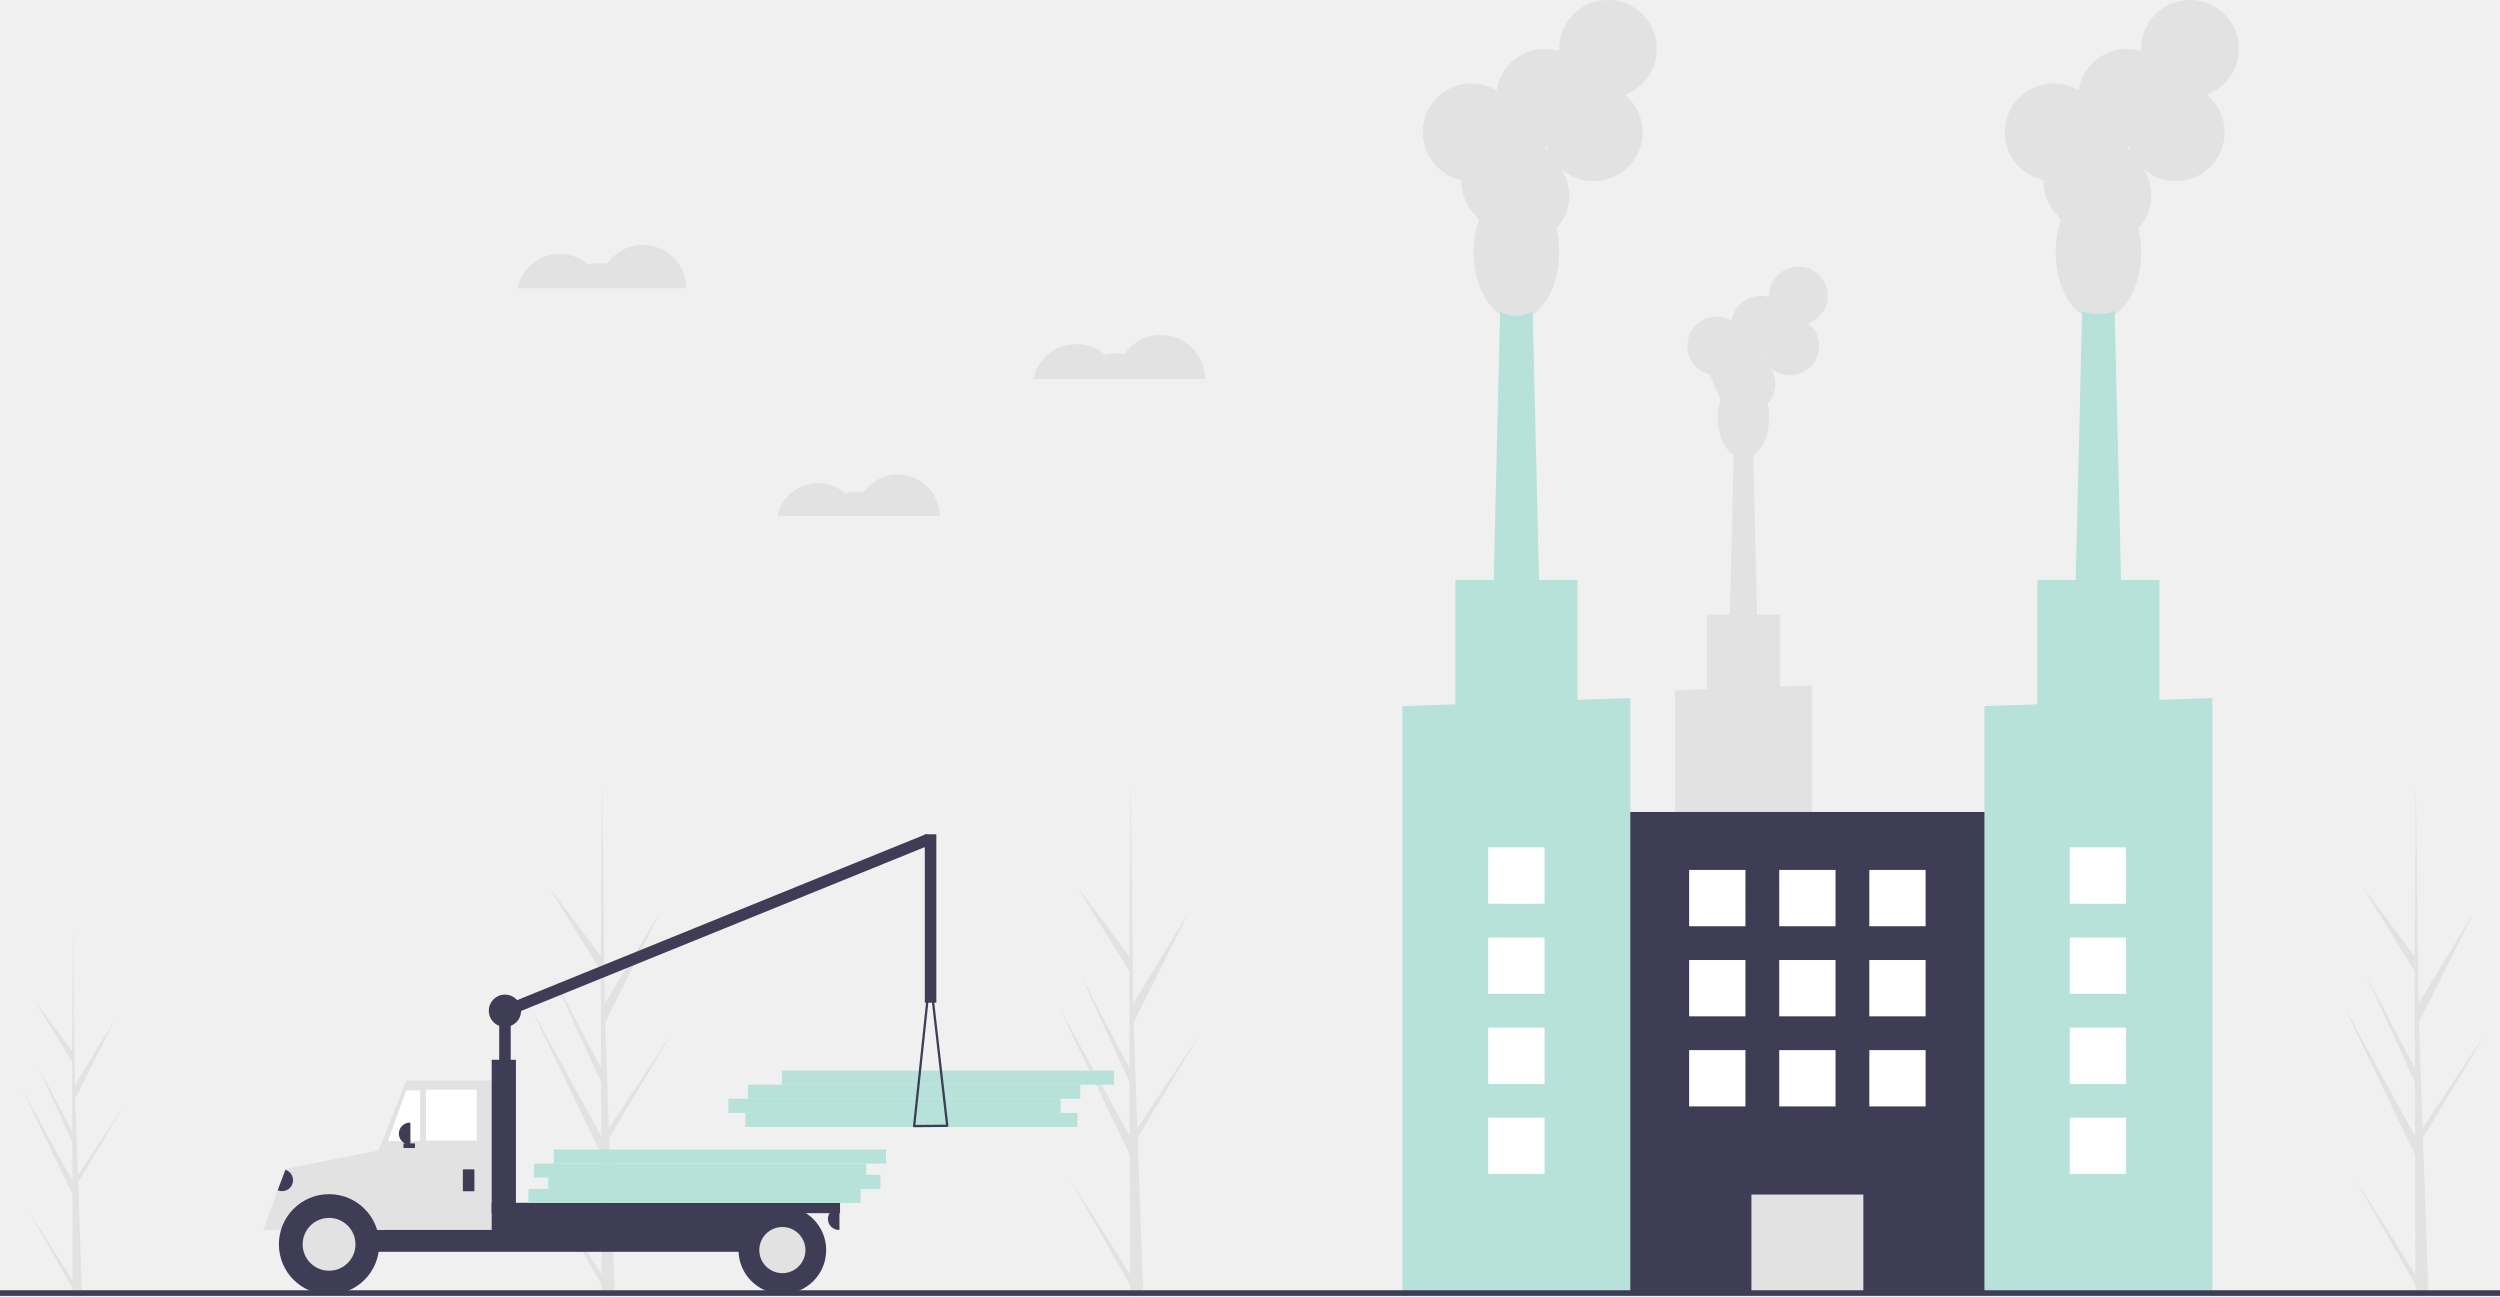
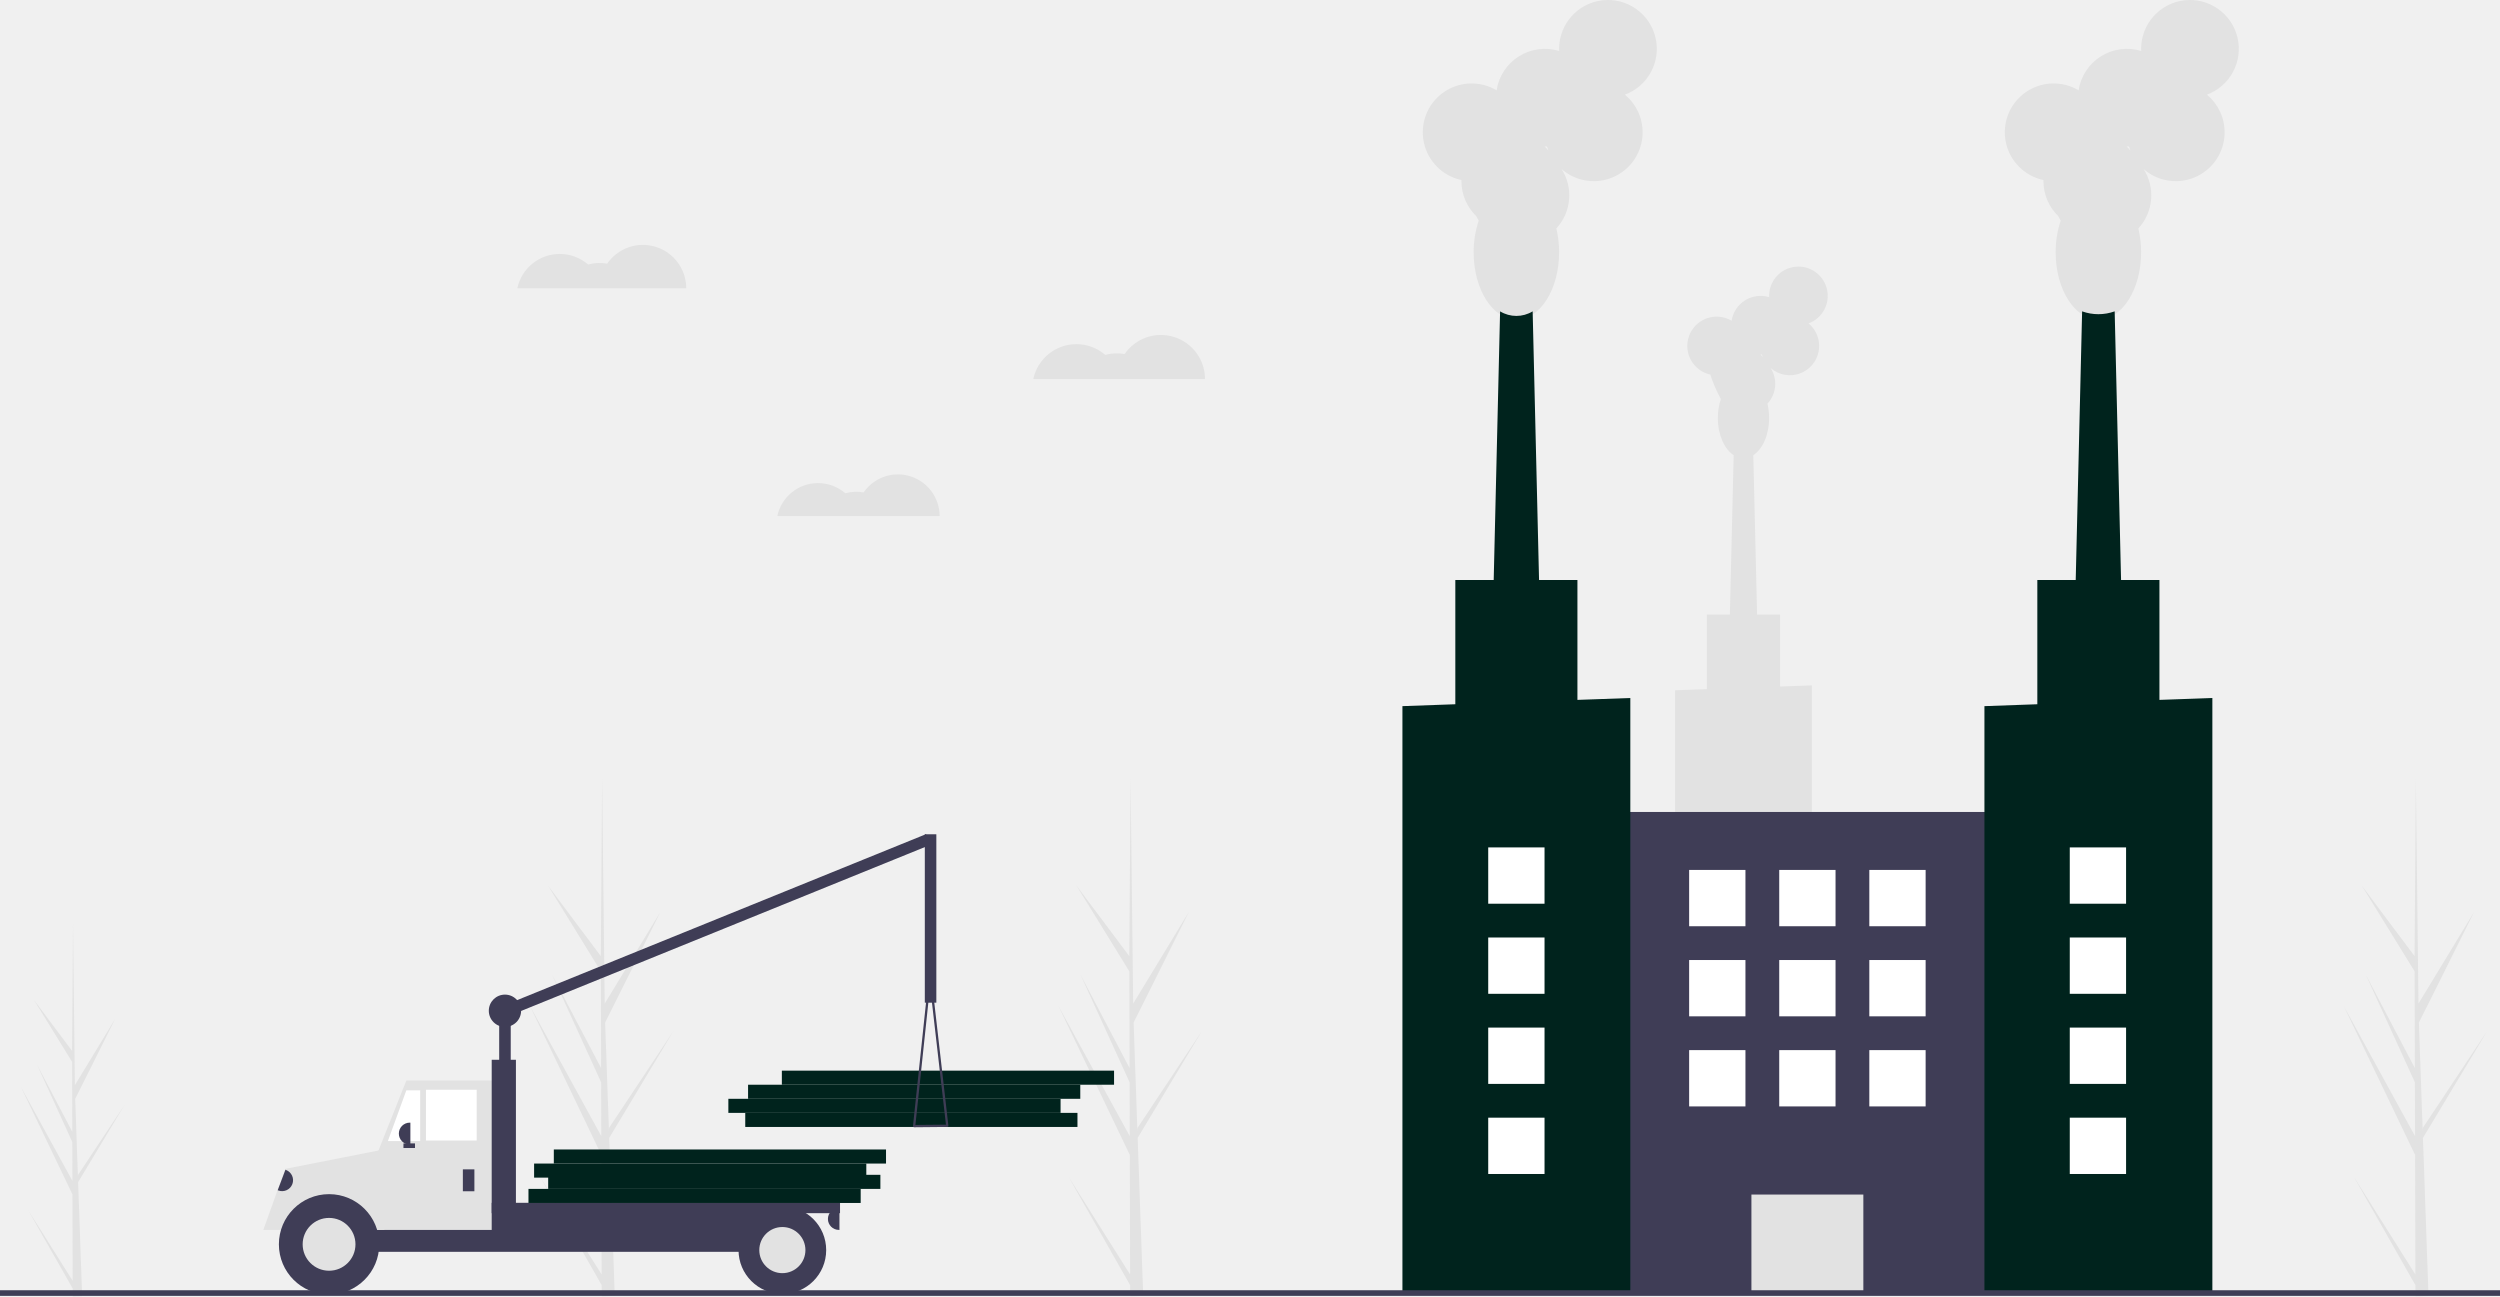
<svg xmlns="http://www.w3.org/2000/svg" data-name="Layer 1" width="888" height="460.526" viewBox="0 0 888 460.526">
  <path d="M369.701,672.443l-21.874-34.714,21.885,38.496.012,3.955q2.341-.027,4.634-.179l-1.784-50.812.023-.393-.04-.075-.17-4.801,22.872-38.046-22.895,34.451-.069,1.017-1.348-38.391,19.662-39.364-19.816,32.618-.922-79.573-.004-.265-.003.261-.449,62.738-18.788-25.102,18.805,30.506.087,34.362-17.433-33.187,17.443,38.239.048,19.107L344.254,577.082l25.343,52.874Z" transform="translate(-156 -219.7372)" fill="#e2e2e2" />
  <path d="M557.413,672.443,535.538,637.729,557.423,676.225l.012,3.955q2.341-.027,4.634-.179L560.285,629.189l.023-.393-.04-.075-.17-4.801L582.97,585.873l-22.895,34.451-.069,1.017-1.348-38.391,19.662-39.364-19.816,32.618-.922-79.573-.004-.265-.003.261-.449,62.738-18.788-25.102,18.805,30.506.087,34.362-17.433-33.187,17.443,38.239.048,19.107-25.323-46.208,25.343,52.874Z" transform="translate(-156 -219.7372)" fill="#e2e2e2" />
  <path d="M181.811,674.676l-15.795-25.067,15.803,27.797.008,2.856q1.69-.02,3.346-.13l-1.288-36.691.017-.284-.029-.054-.123-3.467L200.266,612.164l-16.533,24.877-.049.734-.973-27.722,14.198-28.424-14.309,23.553-.666-57.459-.003-.191-.002.188-.324,45.303-13.567-18.126,13.579,22.028.063,24.813-12.588-23.964,12.595,27.612.035,13.797L163.436,605.816l18.3,38.18Z" transform="translate(-156 -219.7372)" fill="#e2e2e2" />
  <path d="M1013.945,672.443l-21.874-34.714,21.885,38.496.012,3.955q2.341-.027,4.634-.179l-1.784-50.812.023-.393-.04-.075-.17-4.801,22.872-38.046-22.895,34.451-.069,1.017-1.348-38.391,19.662-39.364-19.816,32.618-.922-79.573-.004-.265-.003.261-.449,62.738-18.788-25.102,18.805,30.506.087,34.362-17.433-33.187,17.443,38.239.048,19.107-25.323-46.208,25.343,52.874Z" transform="translate(-156 -219.7372)" fill="#e2e2e2" />
-   <rect x="420.714" y="615.033" width="118" height="5" transform="translate(803.4279 1015.328) rotate(-180)" fill="#b7e2d9" />
-   <rect x="414.714" y="610.033" width="118" height="5" transform="translate(791.4279 1005.328) rotate(-180)" fill="#b7e2d9" />
-   <rect x="421.714" y="605.033" width="118" height="5" transform="translate(805.4279 995.3279) rotate(-180)" fill="#b7e2d9" />
-   <rect x="433.714" y="600.033" width="118" height="5" transform="translate(829.4279 985.3279) rotate(-180)" fill="#b7e2d9" />
+   <rect x="420.714" y="615.033" width="118" height="5" transform="translate(803.4279 1015.328) rotate(-180)" fill="#00231d" />
+   <rect x="414.714" y="610.033" width="118" height="5" transform="translate(791.4279 1005.328) rotate(-180)" fill="#00231d" />
+   <rect x="421.714" y="605.033" width="118" height="5" transform="translate(805.4279 995.3279) rotate(-180)" fill="#00231d" />
+   <rect x="433.714" y="600.033" width="118" height="5" transform="translate(829.4279 985.3279) rotate(-180)" fill="#00231d" />
  <rect x="333.313" y="577.937" width="4.097" height="29.088" transform="translate(514.7229 965.2259) rotate(-180)" fill="#3f3d56" />
  <rect x="407.831" y="466.888" width="4.097" height="163.621" transform="translate(-100.3859 915.1075) rotate(-112.0915)" fill="#3f3d56" />
  <rect x="257.519" y="636.524" width="35.644" height="13.93" transform="translate(394.6817 1067.241) rotate(-180)" fill="#3f3d56" />
  <rect x="260.797" y="648.815" width="175.76" height="15.568" transform="translate(541.3533 1093.461) rotate(-180)" fill="#3f3d56" />
  <polygon points="133.68 436.862 175.879 436.862 175.879 383.806 144.332 383.806 133.68 410.565 133.68 436.862" fill="#e2e2e2" />
  <rect x="307.297" y="606.821" width="18.027" height="18.027" transform="translate(476.6211 1011.931) rotate(-180)" fill="#fff" />
  <polygon points="137.777 405.315 149.249 405.315 149.249 387.289 144.332 387.289 137.777 405.315" fill="#fff" />
  <rect x="320.408" y="635.09" width="4.097" height="7.784" transform="translate(488.912 1058.227) rotate(-180)" fill="#3f3d56" />
  <path d="M297.669,618.497h.205a3.892,3.892,0,0,1,3.892,3.892v0a3.892,3.892,0,0,1-3.892,3.892h-.205a0,0,0,0,1,0,0v-7.784A0,0,0,0,1,297.669,618.497Z" transform="translate(443.4357 1025.042) rotate(180)" fill="#3f3d56" />
  <path d="M450.077,648.815h.205a3.892,3.892,0,0,1,3.892,3.892v0a3.892,3.892,0,0,1-3.892,3.892h-.205a0,0,0,0,1,0,0v-7.784A0,0,0,0,1,450.077,648.815Z" transform="matrix(-1, 0, 0, -1, 748.2503, 1085.677)" fill="#3f3d56" />
  <path d="M273.292,648.756a20.27,20.27,0,0,0-15.756,7.843h-8.007l7.784-21.684,36.258-7.151-1.024,28.835H289.048A20.27,20.27,0,0,0,273.292,648.756Z" transform="translate(-156 -219.7372)" fill="#e2e2e2" />
  <circle cx="116.883" cy="441.983" r="17.822" fill="#3f3d56" />
  <circle cx="116.883" cy="441.983" r="9.38" fill="#e2e2e2" />
  <circle cx="277.894" cy="444.032" r="15.568" fill="#3f3d56" />
  <circle cx="277.894" cy="444.032" r="8.194" fill="#e2e2e2" />
  <rect x="330.65" y="596.169" width="8.604" height="62.069" transform="translate(513.9036 1034.67) rotate(-180)" fill="#3f3d56" />
  <rect x="330.65" y="646.971" width="123.729" height="3.687" transform="translate(629.0284 1077.893) rotate(-180)" fill="#3f3d56" />
  <rect x="299.308" y="625.872" width="4.097" height="1.639" transform="translate(446.7132 1033.645) rotate(-180)" fill="#3f3d56" />
  <path d="M480.394,620.002a.41.41,0,0,1-.104-.318l5.65-53.432a.41.41,0,0,1,.406-.367h.002a.41.41,0,0,1,.407.363L492.866,619.569a.41.41,0,0,1-.403.456l-11.761.111h-.004A.409.409,0,0,1,480.394,620.002Zm5.97-49.966-5.211,49.277L492,619.21Z" transform="translate(-156 -219.7372)" fill="#3f3d56" />
  <path d="M255.88,635.705h.205a3.892,3.892,0,0,1,3.892,3.892v0a3.892,3.892,0,0,1-3.892,3.892h-.205a0,0,0,0,1,0,0v-7.784A0,0,0,0,1,255.88,635.705Z" transform="translate(86.94131 -269.6233) rotate(20.71738)" fill="#3f3d56" />
  <rect x="484.491" y="516.073" width="4.097" height="59.816" transform="translate(817.0794 872.2247) rotate(-180)" fill="#3f3d56" />
  <circle cx="179.361" cy="359.02" r="5.736" fill="#3f3d56" />
-   <rect x="343.714" y="642.033" width="118" height="5" transform="translate(649.4279 1069.328) rotate(-180)" fill="#b7e2d9" />
-   <rect x="350.714" y="637.033" width="118" height="5" transform="translate(663.4279 1059.328) rotate(-180)" fill="#b7e2d9" />
-   <rect x="345.714" y="633.033" width="118" height="5" transform="translate(653.4279 1051.328) rotate(-180)" fill="#b7e2d9" />
-   <rect x="352.714" y="628.033" width="118" height="5" transform="translate(667.4279 1041.328) rotate(-180)" fill="#b7e2d9" />
+   <rect x="343.714" y="642.033" width="118" height="5" transform="translate(649.4279 1069.328) rotate(-180)" fill="#00231d" />
+   <rect x="350.714" y="637.033" width="118" height="5" transform="translate(663.4279 1059.328) rotate(-180)" fill="#00231d" />
+   <rect x="345.714" y="633.033" width="118" height="5" transform="translate(653.4279 1051.328) rotate(-180)" fill="#00231d" />
+   <rect x="352.714" y="628.033" width="118" height="5" transform="translate(667.4279 1041.328) rotate(-180)" fill="#00231d" />
  <path d="M538.337,341.979a15.596,15.596,0,0,1,10.237,3.814,15.606,15.606,0,0,1,6.887-.303,15.66,15.66,0,0,1,28.555,8.887H523.019A15.665,15.665,0,0,1,538.337,341.979Z" transform="translate(-156 -219.7372)" fill="#e2e2e2" />
  <path d="M446.572,391.327a14.744,14.744,0,0,1,9.678,3.606,14.755,14.755,0,0,1,6.511-.286,14.805,14.805,0,0,1,26.996,8.402H432.09A14.81,14.81,0,0,1,446.572,391.327Z" transform="translate(-156 -219.7372)" fill="#e2e2e2" />
  <path d="M354.824,309.935a15.341,15.341,0,0,1,10.069,3.752,15.351,15.351,0,0,1,6.775-.298,15.404,15.404,0,0,1,28.088,8.742h-60A15.409,15.409,0,0,1,354.824,309.935Z" transform="translate(-156 -219.7372)" fill="#e2e2e2" />
  <path d="M750.999,464.923V589.828H799.573V463.188l-11.276.403V438.033h-8.179l-1.348-56.604c3.3-2.151,5.623-7.258,5.623-13.222a21.669,21.669,0,0,0-.594-5.084,10.4,10.4,0,0,0,1.12-12.668,10.407,10.407,0,1,0,13.487-15.851,10.41,10.41,0,1,0-14.014-9.767c0,.152.005.304.011.454a10.415,10.415,0,0,0-13.338,8.383,10.409,10.409,0,1,0-7.485,19.127c-.002.076-.006.151-.006.227a50.599,50.599,0,0,0,3.676,8.435,21.026,21.026,0,0,0-1.074,6.745c0,5.964,2.322,11.072,5.623,13.222l-1.348,56.604h-8.178V464.52Zm30.332-119.268.027.001c.15,0,.299-.005.448-.011q.141.461.322.904A10.453,10.453,0,0,0,781.331,345.654Z" transform="translate(-156 -219.7372)" fill="#e2e2e2" />
  <rect x="724.254" y="508.148" width="147.458" height="170.589" transform="translate(1439.966 967.1482) rotate(-180)" fill="#3f3d56" />
  <rect x="778.105" y="644.041" width="39.756" height="34.696" transform="translate(1439.966 1103.041) rotate(-180)" fill="#e2e2e2" />
  <path d="M675.111,283.692c-.003.126-.01.251-.01.377a17.293,17.293,0,0,0,5.26,12.437,17.329,17.329,0,0,0,.867,1.62,35.029,35.029,0,0,0-1.79,11.241c0,13.174,6.796,23.854,15.18,23.854s15.18-10.68,15.18-23.854a36.105,36.105,0,0,0-.989-8.473,17.334,17.334,0,0,0,1.867-21.113,17.346,17.346,0,1,0,22.479-26.419,17.35,17.35,0,1,0-23.356-16.278c0,.254.008.506.019.757a17.359,17.359,0,0,0-22.23,13.971,17.348,17.348,0,1,0-12.476,31.879Zm29.627-11.911c.25,0,.499-.008.746-.019q.233.769.536,1.506a17.387,17.387,0,0,0-1.327-1.488Z" transform="translate(-156 -219.7372)" fill="#e2e2e2" />
-   <path d="M685.941,451.767h17.35l-.62-26.02v-.01l-2.271-95.41a11.095,11.095,0,0,1-11.57,0l-2.27,95.41v.01Z" transform="translate(-156 -219.7372)" fill="#b7e2d9" />
-   <polygon points="498.141 250.82 498.141 459 579.092 459 579.092 247.93 560.301 248.6 560.301 206.01 516.931 206.01 516.931 250.15 498.141 250.82" fill="#b7e2d9" />
+   <path d="M685.941,451.767h17.35l-.62-26.02v-.01l-2.271-95.41a11.095,11.095,0,0,1-11.57,0l-2.27,95.41v.01Z" transform="translate(-156 -219.7372)" fill="#00231d" />
+   <polygon points="498.141 250.82 498.141 459 579.092 459 579.092 247.93 560.301 248.6 560.301 206.01 516.931 206.01 516.931 250.15 498.141 250.82" fill="#00231d" />
  <path d="M881.841,283.692c-.003.126-.01.251-.01.377a17.293,17.293,0,0,0,5.26,12.437,17.329,17.329,0,0,0,.867,1.62,35.029,35.029,0,0,0-1.79,11.241c0,13.174,6.796,23.854,15.18,23.854s15.18-10.68,15.18-23.854a36.106,36.106,0,0,0-.989-8.473,17.334,17.334,0,0,0,1.867-21.113,17.346,17.346,0,1,0,22.479-26.419,17.35,17.35,0,1,0-23.356-16.278c0,.254.008.506.019.757a17.359,17.359,0,0,0-22.23,13.971,17.348,17.348,0,1,0-12.476,31.879ZM911.468,271.781c.25,0,.499-.008.746-.019q.233.769.536,1.506a17.385,17.385,0,0,0-1.327-1.488Z" transform="translate(-156 -219.7372)" fill="#e2e2e2" />
-   <path d="M892.674,451.767h17.348L907.131,330.331a17.101,17.101,0,0,1-11.565,0Z" transform="translate(-156 -219.7372)" fill="#b7e2d9" />
-   <polygon points="704.871 250.82 704.871 459 785.831 459 785.831 247.93 779.181 248.17 767.031 248.6 767.031 206.01 723.661 206.01 723.661 250.15 704.871 250.82" fill="#b7e2d9" />
+   <path d="M892.674,451.767h17.348L907.131,330.331a17.101,17.101,0,0,1-11.565,0Z" transform="translate(-156 -219.7372)" fill="#00231d" />
+   <polygon points="704.871 250.82 704.871 459 785.831 459 785.831 247.93 779.181 248.17 767.031 248.6 767.031 206.01 723.661 206.01 723.661 250.15 704.871 250.82" fill="#00231d" />
  <rect x="819.983" y="528.737" width="20" height="20" transform="translate(1503.966 857.7372) rotate(-180)" fill="#fff" />
  <rect x="787.983" y="528.737" width="20" height="20" transform="translate(1439.966 857.7372) rotate(-180)" fill="#fff" />
  <rect x="755.983" y="528.737" width="20" height="20" transform="translate(1375.966 857.7372) rotate(-180)" fill="#fff" />
  <rect x="819.983" y="560.737" width="20" height="20" transform="translate(1503.966 921.7372) rotate(-180)" fill="#fff" />
  <rect x="787.983" y="560.737" width="20" height="20" transform="translate(1439.966 921.7372) rotate(-180)" fill="#fff" />
  <rect x="755.983" y="560.737" width="20" height="20" transform="translate(1375.966 921.7372) rotate(-180)" fill="#fff" />
  <rect x="819.983" y="592.737" width="20" height="20" transform="translate(1503.966 985.7372) rotate(-180)" fill="#fff" />
  <rect x="787.983" y="592.737" width="20" height="20" transform="translate(1439.966 985.7372) rotate(-180)" fill="#fff" />
  <rect x="755.983" y="592.737" width="20" height="20" transform="translate(1375.966 985.7372) rotate(-180)" fill="#fff" />
  <rect x="684.618" y="520.737" width="20" height="20" transform="translate(1233.235 841.7372) rotate(-180)" fill="#fff" />
  <rect x="684.618" y="552.737" width="20" height="20" transform="translate(1233.235 905.7372) rotate(-180)" fill="#fff" />
  <rect x="684.618" y="584.737" width="20" height="20" transform="translate(1233.235 969.7372) rotate(-180)" fill="#fff" />
  <rect x="684.618" y="616.737" width="20" height="20" transform="translate(1233.235 1033.737) rotate(-180)" fill="#fff" />
  <rect x="891.181" y="520.737" width="20" height="20" transform="translate(1646.363 841.7372) rotate(-180)" fill="#fff" />
  <rect x="891.181" y="552.737" width="20" height="20" transform="translate(1646.363 905.7372) rotate(-180)" fill="#fff" />
  <rect x="891.181" y="584.737" width="20" height="20" transform="translate(1646.363 969.7372) rotate(-180)" fill="#fff" />
  <rect x="891.181" y="616.737" width="20" height="20" transform="translate(1646.363 1033.737) rotate(-180)" fill="#fff" />
  <rect y="458.295" width="888" height="2" fill="#3f3d56" />
</svg>
